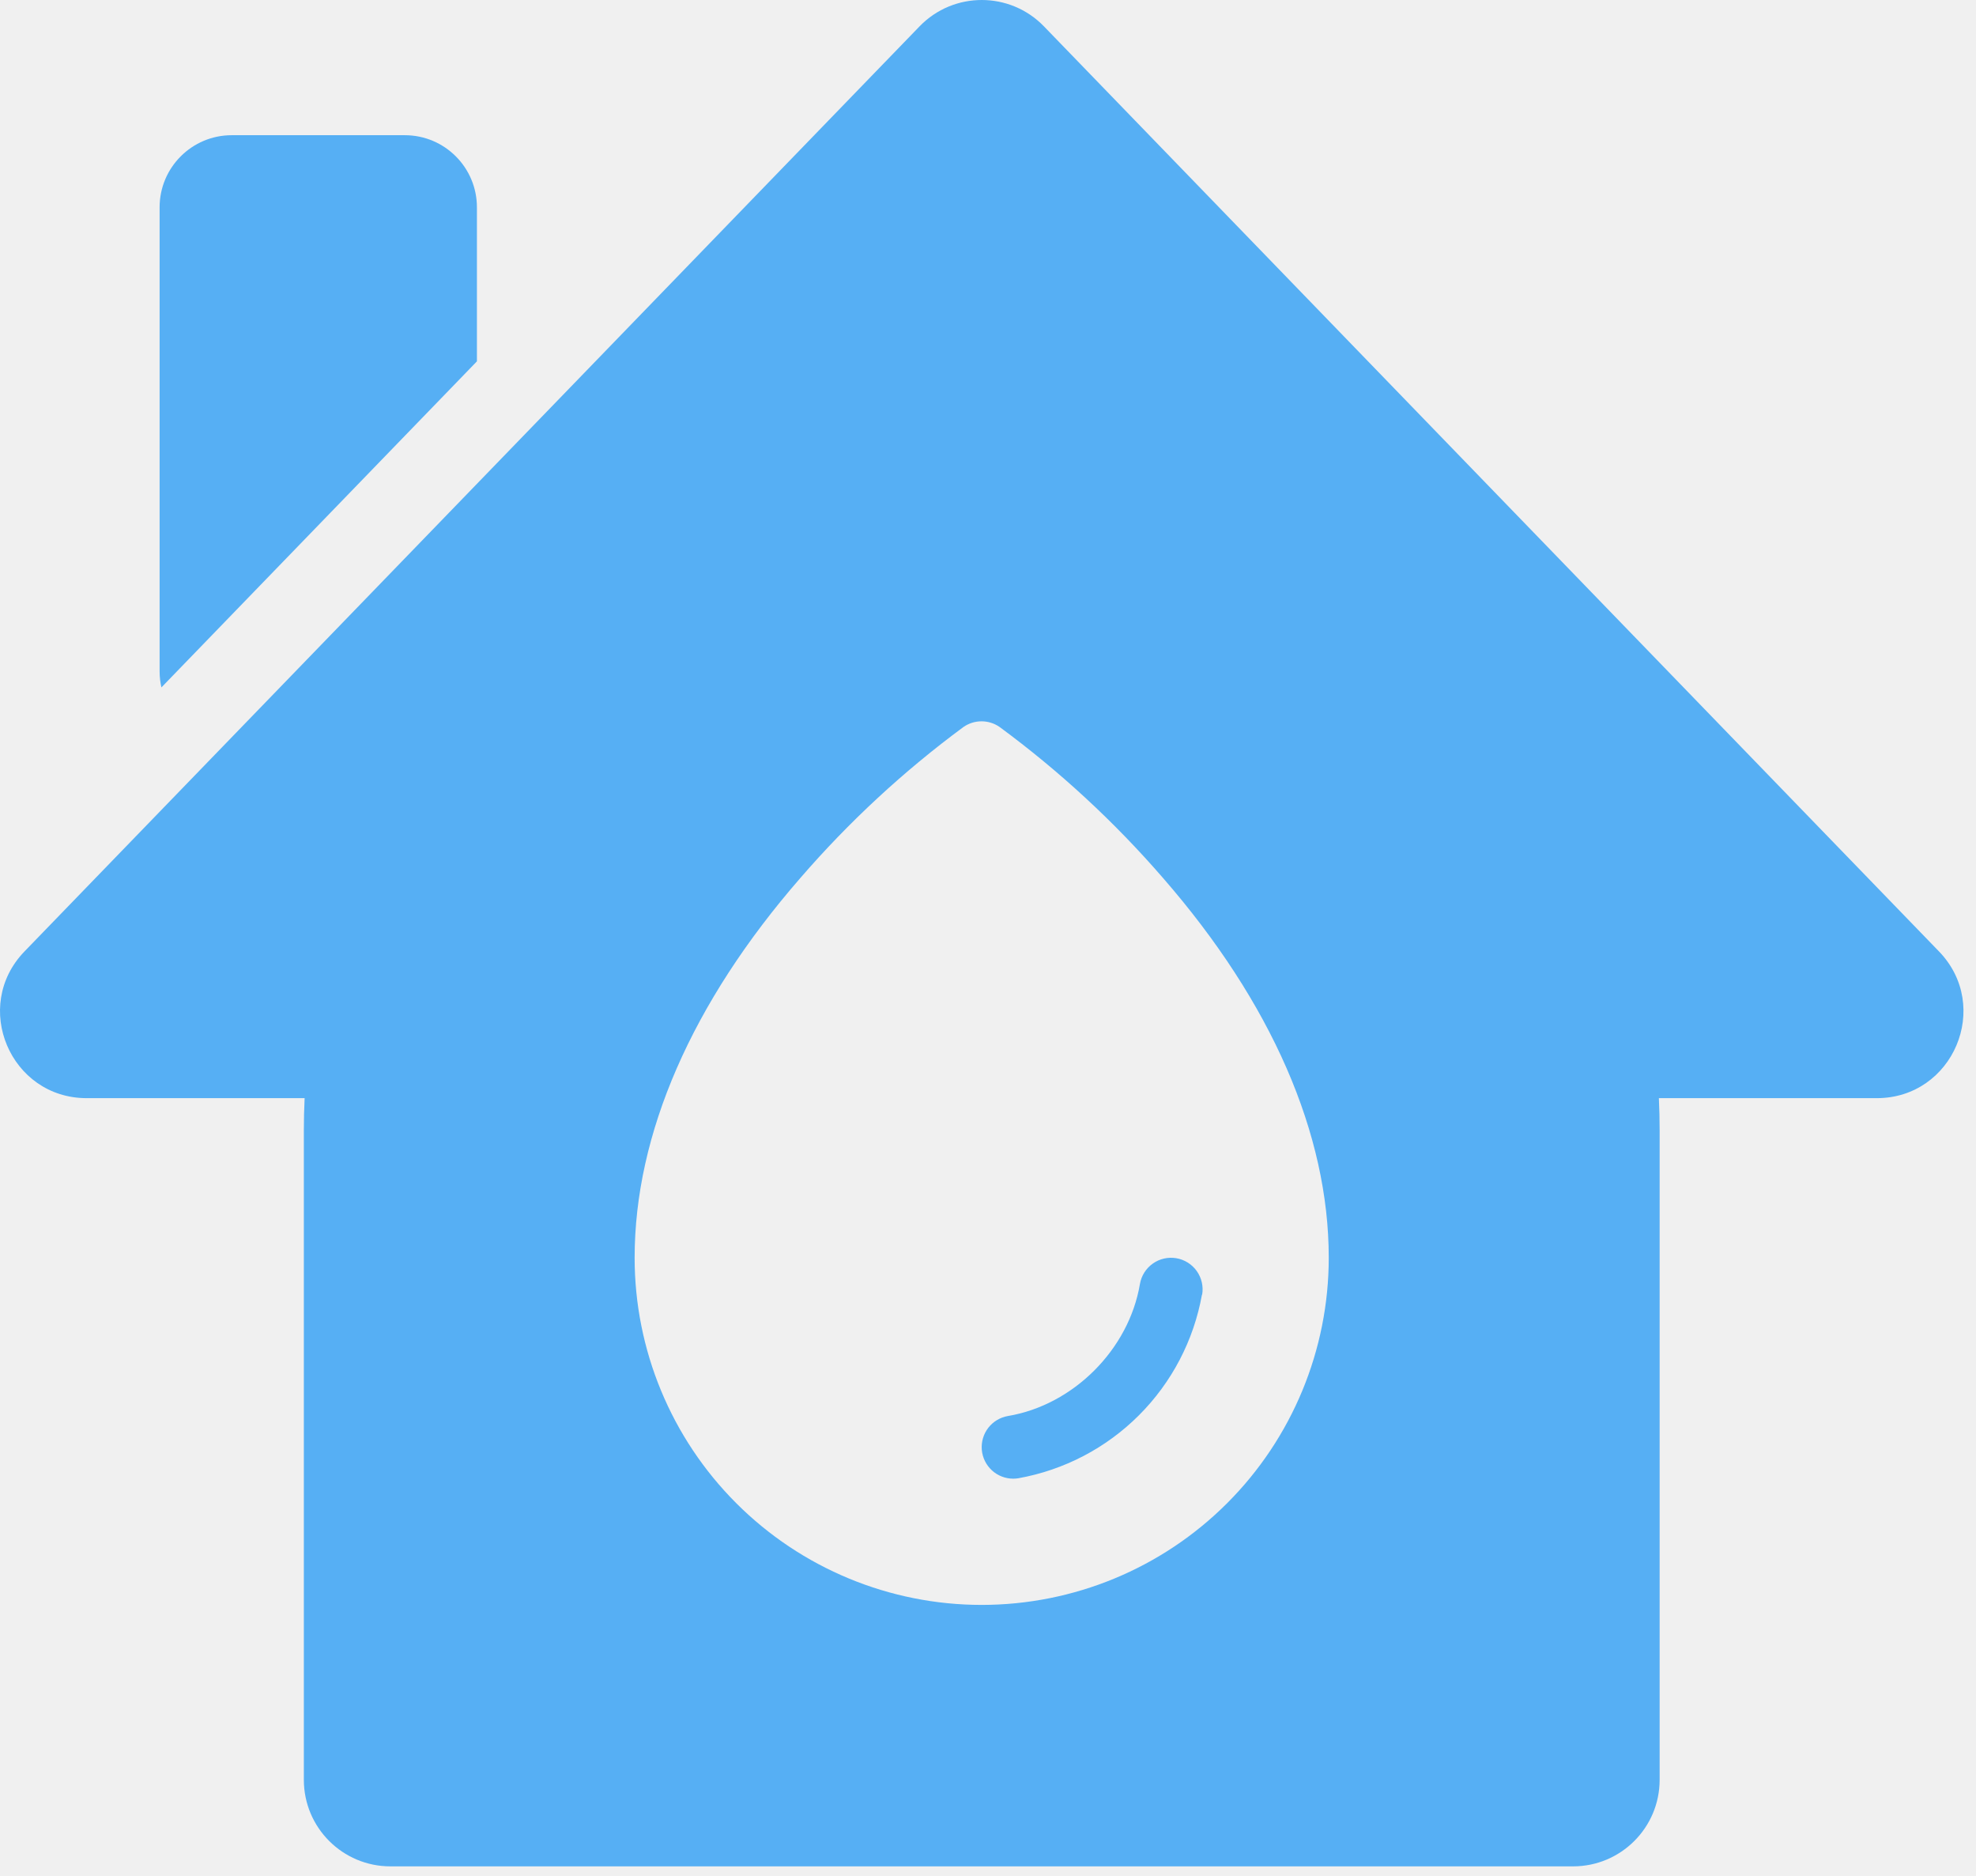
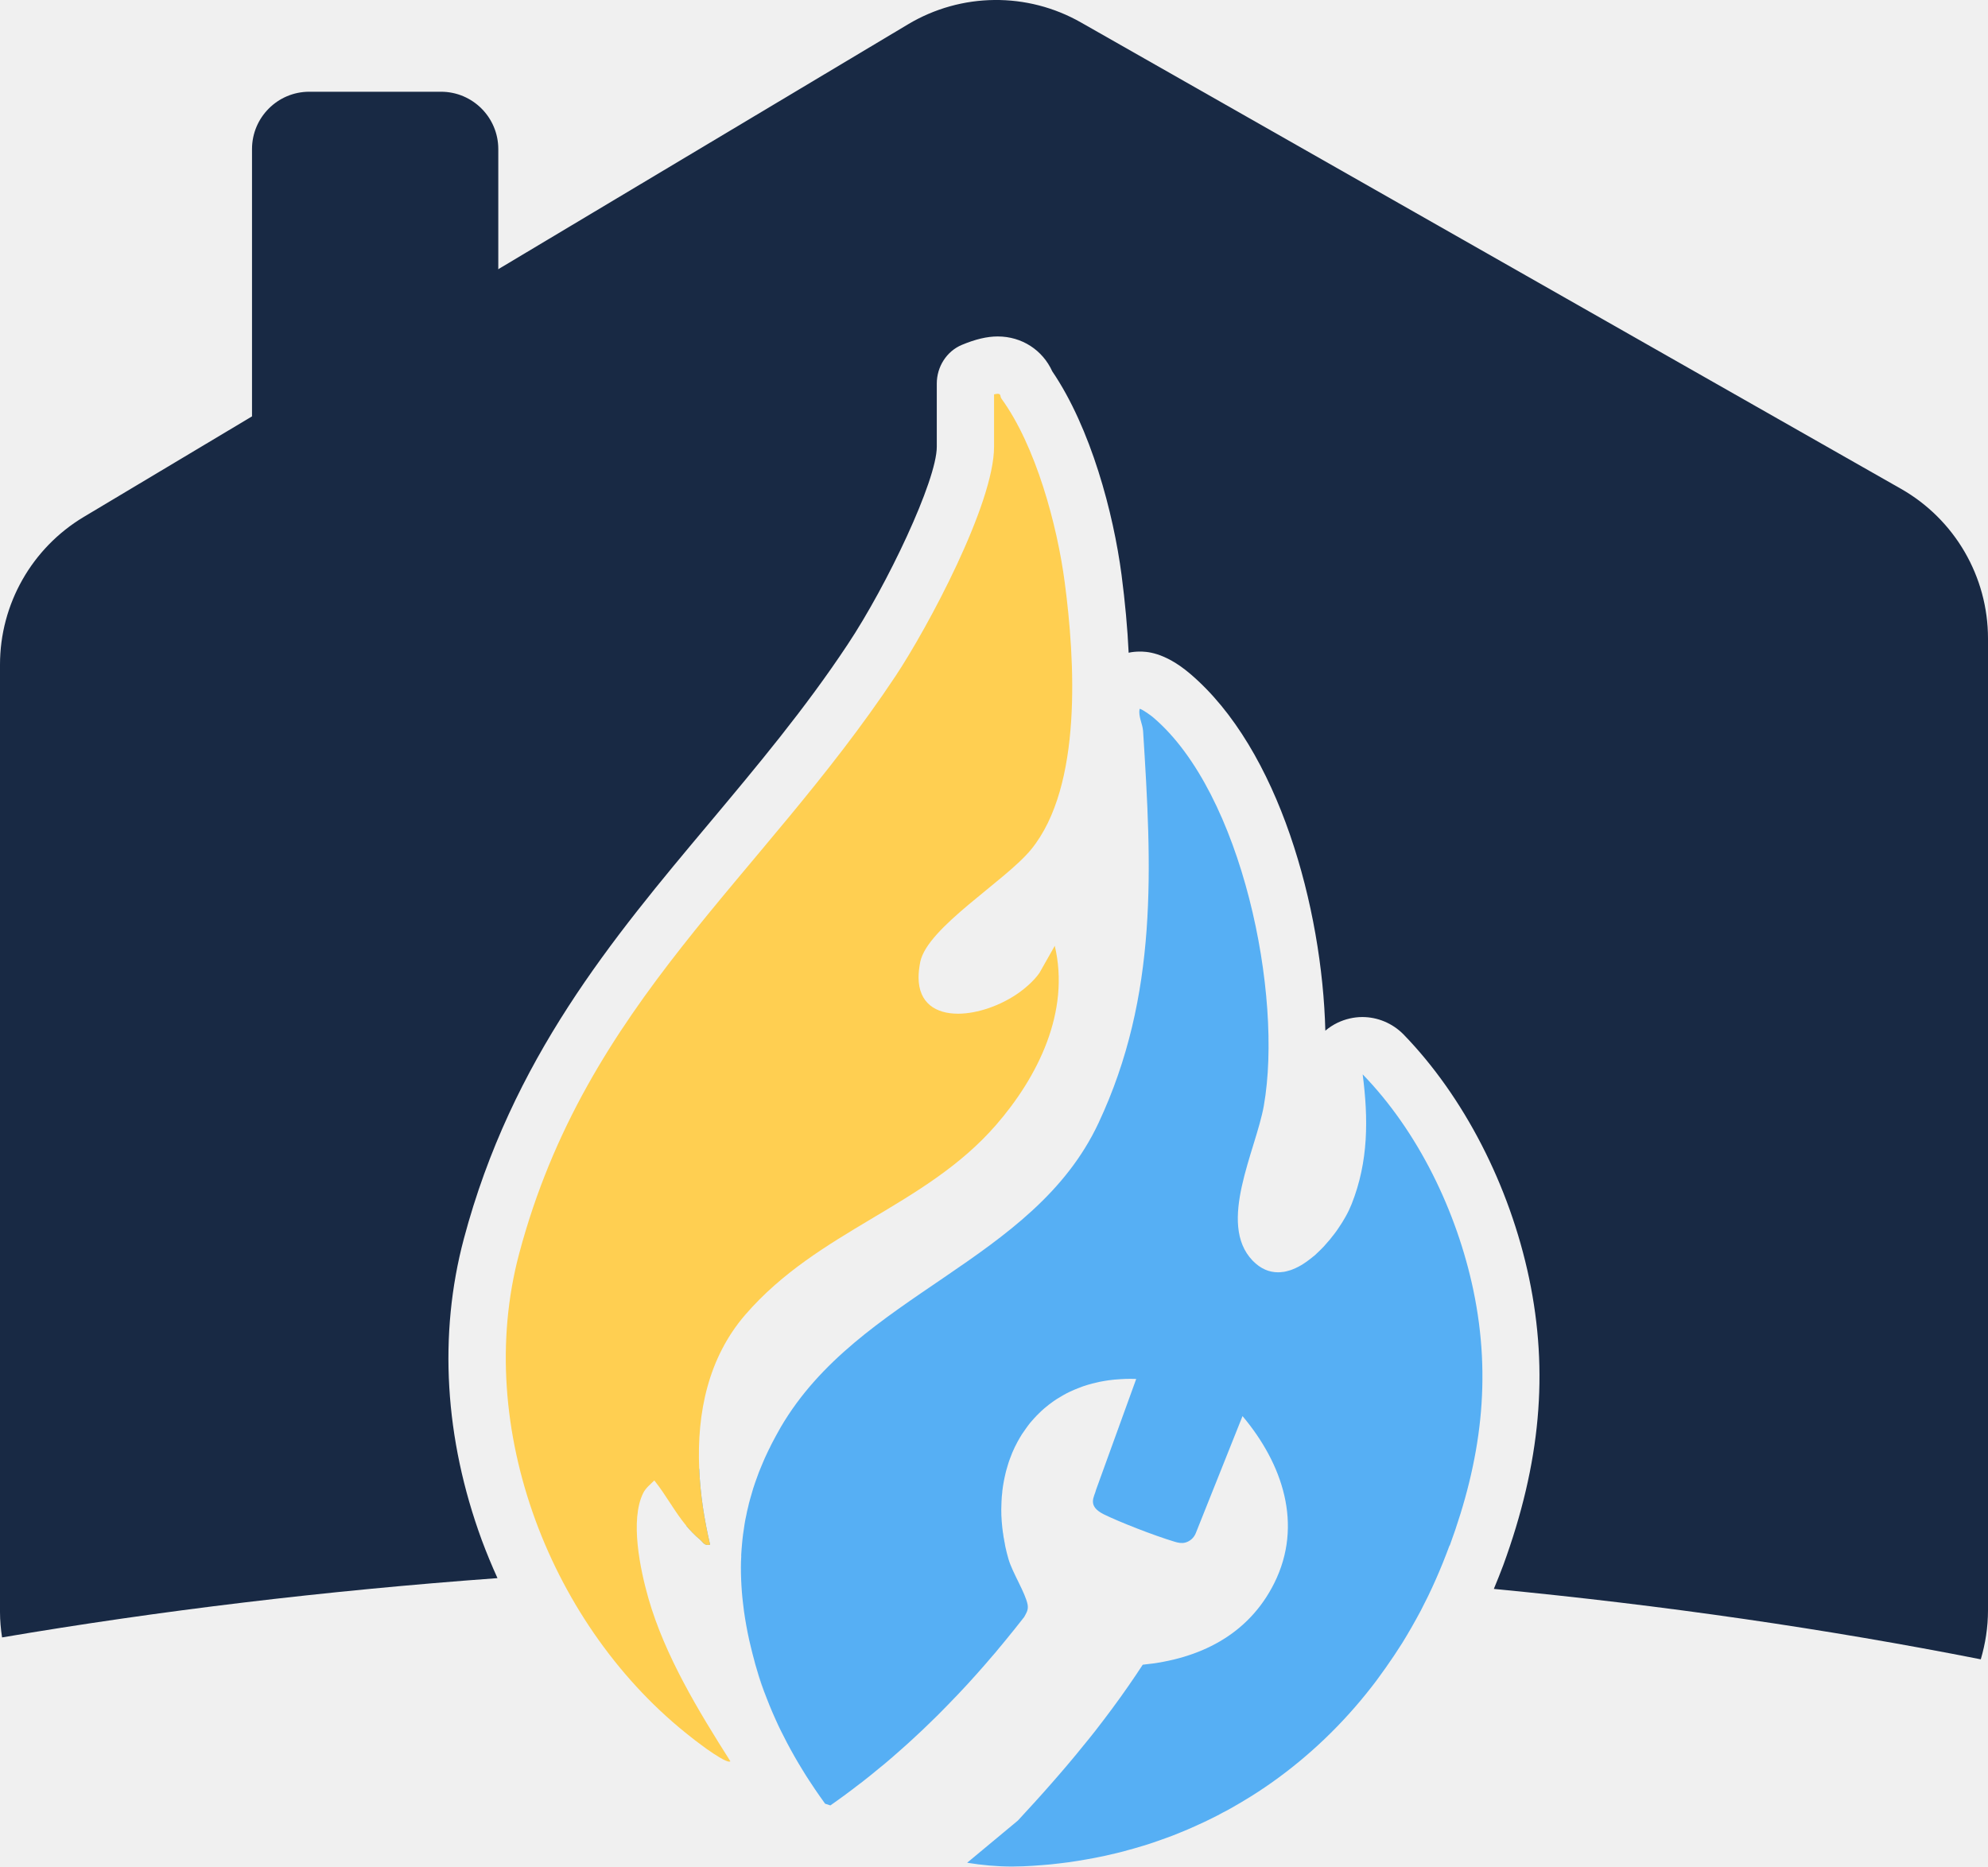
- <svg xmlns="http://www.w3.org/2000/svg" width="137" height="130" viewBox="0 0 137 130" fill="none">
-   <path d="M63.755 1.827C66.113 -0.609 70.02 -0.609 72.378 1.827L134.432 65.949C138.116 69.757 135.418 76.122 130.12 76.122H115.013C115.048 76.868 115.066 77.618 115.066 78.372V123.372C115.066 126.686 112.38 129.372 109.066 129.372H27.066C23.753 129.372 21.067 126.686 21.066 123.372V78.372C21.066 77.618 21.085 76.868 21.12 76.122H6.012C0.714 76.122 -1.984 69.756 1.7 65.949L63.755 1.827ZM68.052 50C67.603 50 67.165 50.138 66.797 50.395C62.65 53.456 58.855 56.969 55.484 60.868C47.968 69.501 44 78.601 44 87.186C44 93.568 46.535 99.689 51.048 104.201C55.56 108.714 61.681 111.249 68.062 111.249C74.444 111.249 80.565 108.714 85.077 104.201C89.59 99.689 92.125 93.568 92.125 87.186C92.125 78.601 88.157 69.501 80.641 60.868C77.263 56.968 73.462 53.455 69.307 50.395C68.939 50.138 68.501 50 68.052 50ZM79.924 87.59C80.397 87.254 80.984 87.12 81.557 87.217C82.129 87.314 82.639 87.635 82.975 88.108C83.31 88.582 83.445 89.169 83.348 89.741H83.334C82.767 92.909 81.242 95.828 78.966 98.103C76.69 100.379 73.771 101.903 70.603 102.47C70.486 102.488 70.368 102.498 70.25 102.499C69.701 102.499 69.172 102.293 68.769 101.921C68.365 101.549 68.116 101.04 68.07 100.493C68.025 99.946 68.187 99.402 68.523 98.969C68.86 98.536 69.348 98.245 69.889 98.154C74.419 97.391 78.265 93.547 79.033 89.008C79.13 88.436 79.451 87.926 79.924 87.59ZM28.066 9.372C30.828 9.372 33.066 11.611 33.066 14.372V25.047L11.191 47.65C11.11 47.293 11.066 46.921 11.066 46.539V14.372C11.066 11.611 13.305 9.372 16.066 9.372H28.066Z" fill="#56AFF4" />
+ <svg xmlns="http://www.w3.org/2000/svg" width="213" height="200" viewBox="0 0 213 200" fill="none">
+   <g clip-path="url(#clip0_50_25)">
+     <path d="M155.304 165.608C155.071 166.222 154.838 166.849 154.592 167.451C154.101 168.667 153.574 169.859 153.009 171.027C152.751 171.555 152.481 172.071 152.224 172.587C151.585 173.779 150.923 174.946 150.223 176.077C149.941 176.519 149.646 176.974 149.352 177.416C149.057 177.846 148.762 178.288 148.456 178.718C148.247 179.013 148.038 179.308 147.817 179.603C147.547 179.984 147.265 180.365 146.971 180.733C143.878 184.715 140.257 188.18 136.219 191.03C135.274 191.694 134.305 192.333 133.311 192.922C133.188 192.996 133.065 193.07 132.942 193.144C132.574 193.365 132.206 193.574 131.838 193.783C131.826 193.795 131.801 193.795 131.789 193.807C131.543 193.942 131.298 194.09 131.028 194.213C130.66 194.421 130.279 194.618 129.899 194.802C129.359 195.073 128.819 195.331 128.266 195.576C128.217 195.601 128.156 195.626 128.107 195.65C127.579 195.896 127.039 196.117 126.499 196.338C126.413 196.375 126.315 196.412 126.229 196.449C125.787 196.633 125.333 196.805 124.879 196.965C124.449 197.125 124.02 197.272 123.59 197.42C123.504 197.444 123.418 197.481 123.333 197.506C123.038 197.604 122.743 197.702 122.437 197.788C122.412 197.8 122.375 197.8 122.351 197.813C122.056 197.899 121.774 197.985 121.479 198.071C121.283 198.132 121.087 198.181 120.89 198.231C120.522 198.341 120.154 198.439 119.773 198.525C119.761 198.525 119.749 198.538 119.737 198.538C119.307 198.636 118.841 198.747 118.411 198.845L117.27 199.078C116.693 199.189 116.104 199.287 115.515 199.386C114.876 199.496 114.226 199.582 113.575 199.656C112.925 199.742 112.262 199.803 111.599 199.852C110.937 199.902 110.274 199.951 109.611 199.975C109.218 199.975 108.826 200 108.445 200C106.825 200 105.217 199.852 103.622 199.594L109.059 195.073C110.286 193.746 111.501 192.419 112.692 191.055C113.269 190.404 113.833 189.74 114.398 189.077C114.975 188.401 115.539 187.713 116.104 187.012C116.521 186.508 116.926 186.005 117.331 185.489C118.571 183.891 119.786 182.269 120.939 180.598C121.443 179.873 121.946 179.124 122.437 178.374C128.463 177.785 133.74 175.216 136.526 169.638C139.656 163.359 137.41 156.822 133.127 151.735L128.119 164.281C127.923 164.772 127.505 165.153 126.99 165.288C126.622 165.387 126.241 165.313 125.873 165.202C123.578 164.514 119.872 163.052 118.276 162.266C116.423 161.344 117.27 160.373 117.441 159.612L121.737 147.754C121.516 147.742 121.308 147.742 121.111 147.742C120.743 147.742 120.387 147.754 120.043 147.779C119.602 147.804 119.172 147.84 118.755 147.902C118.436 147.951 118.129 148 117.822 148.062C117.699 148.086 117.576 148.111 117.454 148.148C117.159 148.209 116.877 148.283 116.595 148.369C116.251 148.467 115.92 148.578 115.601 148.713C115.269 148.836 114.95 148.971 114.643 149.118C114.398 149.229 114.165 149.352 113.931 149.487C113.821 149.548 113.71 149.61 113.6 149.684C113.355 149.819 113.134 149.966 112.9 150.126C112.545 150.372 112.201 150.642 111.869 150.925C111.685 151.084 111.501 151.256 111.329 151.428C111.158 151.588 110.986 151.772 110.826 151.944C110.667 152.116 110.519 152.288 110.372 152.46C110.213 152.669 110.053 152.866 109.906 153.087C109.759 153.284 109.624 153.48 109.488 153.689C109.403 153.824 109.317 153.959 109.243 154.095C109.169 154.218 109.096 154.34 109.034 154.463C108.826 154.844 108.629 155.25 108.458 155.655C108.359 155.889 108.273 156.122 108.188 156.355C108.126 156.528 108.053 156.724 108.003 156.908C107.942 157.093 107.893 157.265 107.844 157.449C107.795 157.597 107.77 157.732 107.733 157.879C107.697 158.014 107.672 158.162 107.635 158.309C107.598 158.457 107.574 158.592 107.549 158.739C107.488 159.083 107.427 159.427 107.39 159.784C107.39 159.808 107.378 159.833 107.39 159.857C107.341 160.214 107.316 160.558 107.304 160.914C107.292 161.184 107.279 161.455 107.279 161.725C107.279 162.155 107.292 162.585 107.328 163.027C107.341 163.249 107.365 163.47 107.39 163.691C107.463 164.355 107.574 165.018 107.709 165.694C107.807 166.148 107.918 166.603 108.053 167.058C108.47 168.508 109.857 170.658 110.102 171.936C110.2 172.501 109.979 172.808 109.734 173.263C109.083 174.098 108.421 174.922 107.746 175.745C107.5 176.04 107.267 176.335 107.022 176.617C106.788 176.912 106.543 177.207 106.285 177.49C106.064 177.748 105.843 178.006 105.622 178.264C104.984 179.001 104.334 179.726 103.671 180.451C102.959 181.225 102.247 181.974 101.511 182.724C100.836 183.424 100.149 184.112 99.449 184.776C99.228 184.997 98.995 185.218 98.774 185.427C98.332 185.845 97.89 186.25 97.449 186.656C97.4 186.693 97.363 186.742 97.314 186.779C97.056 187.012 96.798 187.246 96.528 187.479C95.939 188.008 95.325 188.536 94.712 189.052C94.589 189.15 94.466 189.249 94.344 189.347C93.779 189.826 93.19 190.293 92.601 190.76C92.466 190.87 92.331 190.969 92.196 191.079H92.183C91.128 191.903 90.06 192.689 88.968 193.451L88.403 193.266C88.047 192.763 87.679 192.259 87.335 191.743C87.188 191.522 87.041 191.301 86.894 191.079C86.832 190.993 86.783 190.907 86.722 190.821C86.476 190.44 86.219 190.047 85.986 189.654C85.384 188.683 84.82 187.688 84.292 186.68C84.083 186.275 83.874 185.87 83.666 185.452C83.592 185.292 83.519 185.132 83.433 184.973C83.2 184.481 82.979 183.977 82.758 183.474C82.549 182.994 82.353 182.503 82.168 182.024C81.751 180.967 81.383 179.91 81.076 178.841C80.966 178.485 80.868 178.141 80.782 177.785C80.683 177.44 80.598 177.084 80.512 176.74C80.426 176.396 80.34 176.052 80.266 175.708C80.156 175.192 80.045 174.676 79.959 174.172C79.861 173.656 79.787 173.152 79.714 172.648C79.665 172.317 79.628 171.973 79.591 171.641C79.554 171.309 79.517 170.977 79.493 170.646C79.419 169.736 79.382 168.827 79.382 167.918C79.382 167.525 79.395 167.144 79.419 166.763C79.407 166.689 79.419 166.615 79.419 166.542C79.444 166.222 79.456 165.89 79.493 165.559C79.554 164.809 79.653 164.06 79.775 163.31C79.824 162.991 79.886 162.683 79.959 162.364C80.008 162.081 80.07 161.799 80.144 161.528C80.205 161.234 80.278 160.939 80.364 160.644C80.463 160.275 80.573 159.907 80.683 159.538C80.819 159.096 80.978 158.666 81.138 158.223C81.248 157.904 81.359 157.609 81.493 157.302C81.567 157.105 81.653 156.908 81.739 156.712C81.862 156.405 82.009 156.085 82.156 155.778C82.242 155.594 82.328 155.422 82.414 155.237C82.426 155.213 82.439 155.2 82.451 155.176C82.561 154.942 82.672 154.709 82.794 154.488C82.893 154.291 83.003 154.082 83.114 153.886C83.285 153.566 83.457 153.259 83.641 152.94C92.012 138.6 110.704 135.258 117.699 120.329C124.13 106.617 123.406 92.941 122.473 78.319C122.412 77.533 121.958 76.795 122.093 75.972C122.105 75.96 122.118 75.96 122.13 75.96C122.326 75.96 123.32 76.66 123.553 76.869C133.102 84.966 137.496 106.666 135.409 118.486C134.562 123.266 130.39 131.105 134.207 135.074C135.066 135.959 135.986 136.327 136.931 136.327C137.091 136.327 137.263 136.315 137.422 136.29C137.471 136.29 137.52 136.278 137.557 136.278C137.704 136.254 137.864 136.217 138.024 136.167C138.183 136.131 138.33 136.081 138.478 136.02C138.686 135.934 138.895 135.848 139.104 135.737C139.312 135.627 139.509 135.516 139.705 135.381C139.901 135.258 140.098 135.111 140.294 134.963C140.49 134.816 140.687 134.656 140.883 134.496C140.969 134.41 141.067 134.324 141.153 134.238C141.251 134.152 141.35 134.054 141.435 133.968C141.705 133.71 141.975 133.427 142.221 133.12C142.405 132.924 142.565 132.727 142.712 132.53C142.798 132.432 142.871 132.334 142.945 132.236C143.105 132.027 143.252 131.83 143.387 131.621C143.522 131.412 143.657 131.203 143.792 131.007C143.915 130.798 144.037 130.601 144.148 130.405C144.43 129.913 144.651 129.434 144.823 129.004C146.627 124.445 146.615 119.887 146.001 115.119C151.966 121.263 156.09 129.84 157.857 138.232C159.857 147.791 158.667 156.503 155.329 165.608H155.304Z" fill="#56AFF4" />
+     <path d="M74.915 157.351C74.252 159.366 73.786 161.393 73.528 163.482C73.958 163.998 74.436 164.502 75.001 164.969C75.038 164.993 75.062 165.03 75.099 165.067C75.136 165.104 75.173 165.141 75.197 165.165C75.259 165.239 75.32 165.301 75.369 165.35C75.492 165.46 75.627 165.546 75.836 165.546C75.909 165.546 75.983 165.534 76.081 165.509C75.467 162.868 75.026 160.115 74.915 157.351ZM107.365 163.691C107.427 164.354 107.537 165.018 107.684 165.694C107.549 165.018 107.439 164.354 107.365 163.691ZM81.052 178.841C81.359 179.91 81.727 180.967 82.144 182.024C81.739 180.979 81.371 179.91 81.052 178.841Z" fill="#56AFF4" />
+     <path d="M113.011 101.345C114.68 108.386 111.219 115.377 106.69 120.575C99.069 129.311 87.716 131.806 79.874 140.849C75.872 145.469 74.657 151.404 74.915 157.351C75.026 160.115 75.467 162.868 76.081 165.51C75.983 165.534 75.909 165.546 75.836 165.546C75.627 165.546 75.492 165.46 75.369 165.35C75.32 165.301 75.259 165.239 75.197 165.166C75.173 165.141 75.136 165.104 75.099 165.067C75.062 165.03 75.038 164.994 75.001 164.969C74.436 164.502 73.958 163.998 73.528 163.482C72.264 161.959 71.393 160.238 70.104 158.629C69.687 159.059 69.196 159.415 68.914 159.98C67.478 162.88 68.594 168.176 69.466 171.235C71.233 177.416 74.841 183.338 78.253 188.72C78.229 188.745 78.192 188.757 78.131 188.757C77.738 188.757 76.67 188.069 75.725 187.406C75.516 187.246 75.308 187.098 75.124 186.963C74.645 186.607 74.252 186.312 74.093 186.177C59.083 174.504 50.651 153.001 55.622 134.337C62.777 107.428 81.493 94.207 95.939 72.458C99.424 67.211 106.506 53.978 106.506 47.871V42.256C106.678 42.219 106.801 42.194 106.899 42.194C107.083 42.194 107.144 42.268 107.181 42.367C107.193 42.416 107.206 42.477 107.218 42.538C107.243 42.6 107.255 42.661 107.304 42.723C110.974 47.773 113.269 56.239 114.079 62.407C115.171 70.676 116.018 84.229 110.483 91.012C107.733 94.391 99.388 99.343 98.602 103.053C98.48 103.668 98.418 104.221 98.418 104.724C98.418 107.501 100.284 108.619 102.64 108.619C104.739 108.619 107.243 107.735 109.169 106.371C109.525 106.113 109.857 105.855 110.164 105.572C110.63 105.154 111.047 104.712 111.379 104.233L113.011 101.345Z" fill="#FFCF51" />
+     <path d="M53.302 169.098C52.688 167.746 52.124 166.382 51.608 164.994C47.632 154.144 46.969 142.999 49.694 132.752C54.824 113.449 65.612 100.572 76.044 88.137C81.052 82.153 86.231 75.985 90.821 69.055C95.031 62.727 100.37 51.484 100.37 47.871V41.101C100.37 39.307 101.413 37.636 103.07 36.948C104.518 36.346 105.757 36.051 106.899 36.051C109.488 36.051 111.71 37.513 112.741 39.786C116.889 45.893 119.295 54.973 120.166 61.596C120.547 64.533 120.804 67.31 120.927 69.939C121.308 69.853 121.713 69.817 122.105 69.817C122.756 69.817 124.707 69.817 127.493 72.176C137.054 80.285 141.669 97.315 142 110.438C142.393 110.106 142.822 109.824 143.301 109.59C144.148 109.185 145.068 108.976 145.964 108.976C147.584 108.976 149.18 109.627 150.37 110.831C156.826 117.479 161.735 127.001 163.834 136.966C165.945 147.017 165.061 156.786 161.06 167.721C160.741 168.582 160.397 169.417 160.054 170.253C178.353 172.01 195.83 174.565 212.227 177.797C212.718 176.126 213 174.369 213 172.538V68.416C213 61.781 209.441 55.661 203.685 52.381L115.821 2.408C110.065 -0.872 102.984 -0.799 97.289 2.605L8.972 55.391C3.412 58.721 0 64.73 0 71.217V172.722C0 173.656 0.086 174.553 0.221 175.45C16.998 172.6 34.77 170.449 53.29 169.098H53.302Z" fill="#182944" />
+     <path d="M33.137 9.83H47.252C50.639 9.83 53.388 12.582 53.388 15.973V45.524H27.001V15.973C27.001 12.582 29.75 9.83 33.137 9.83Z" fill="#182944" />
+   </g>
+   <defs>
+     <clipPath id="clip0_50_25">
+       <rect width="213" height="200" fill="white" />
+     </clipPath>
+   </defs>
</svg>
